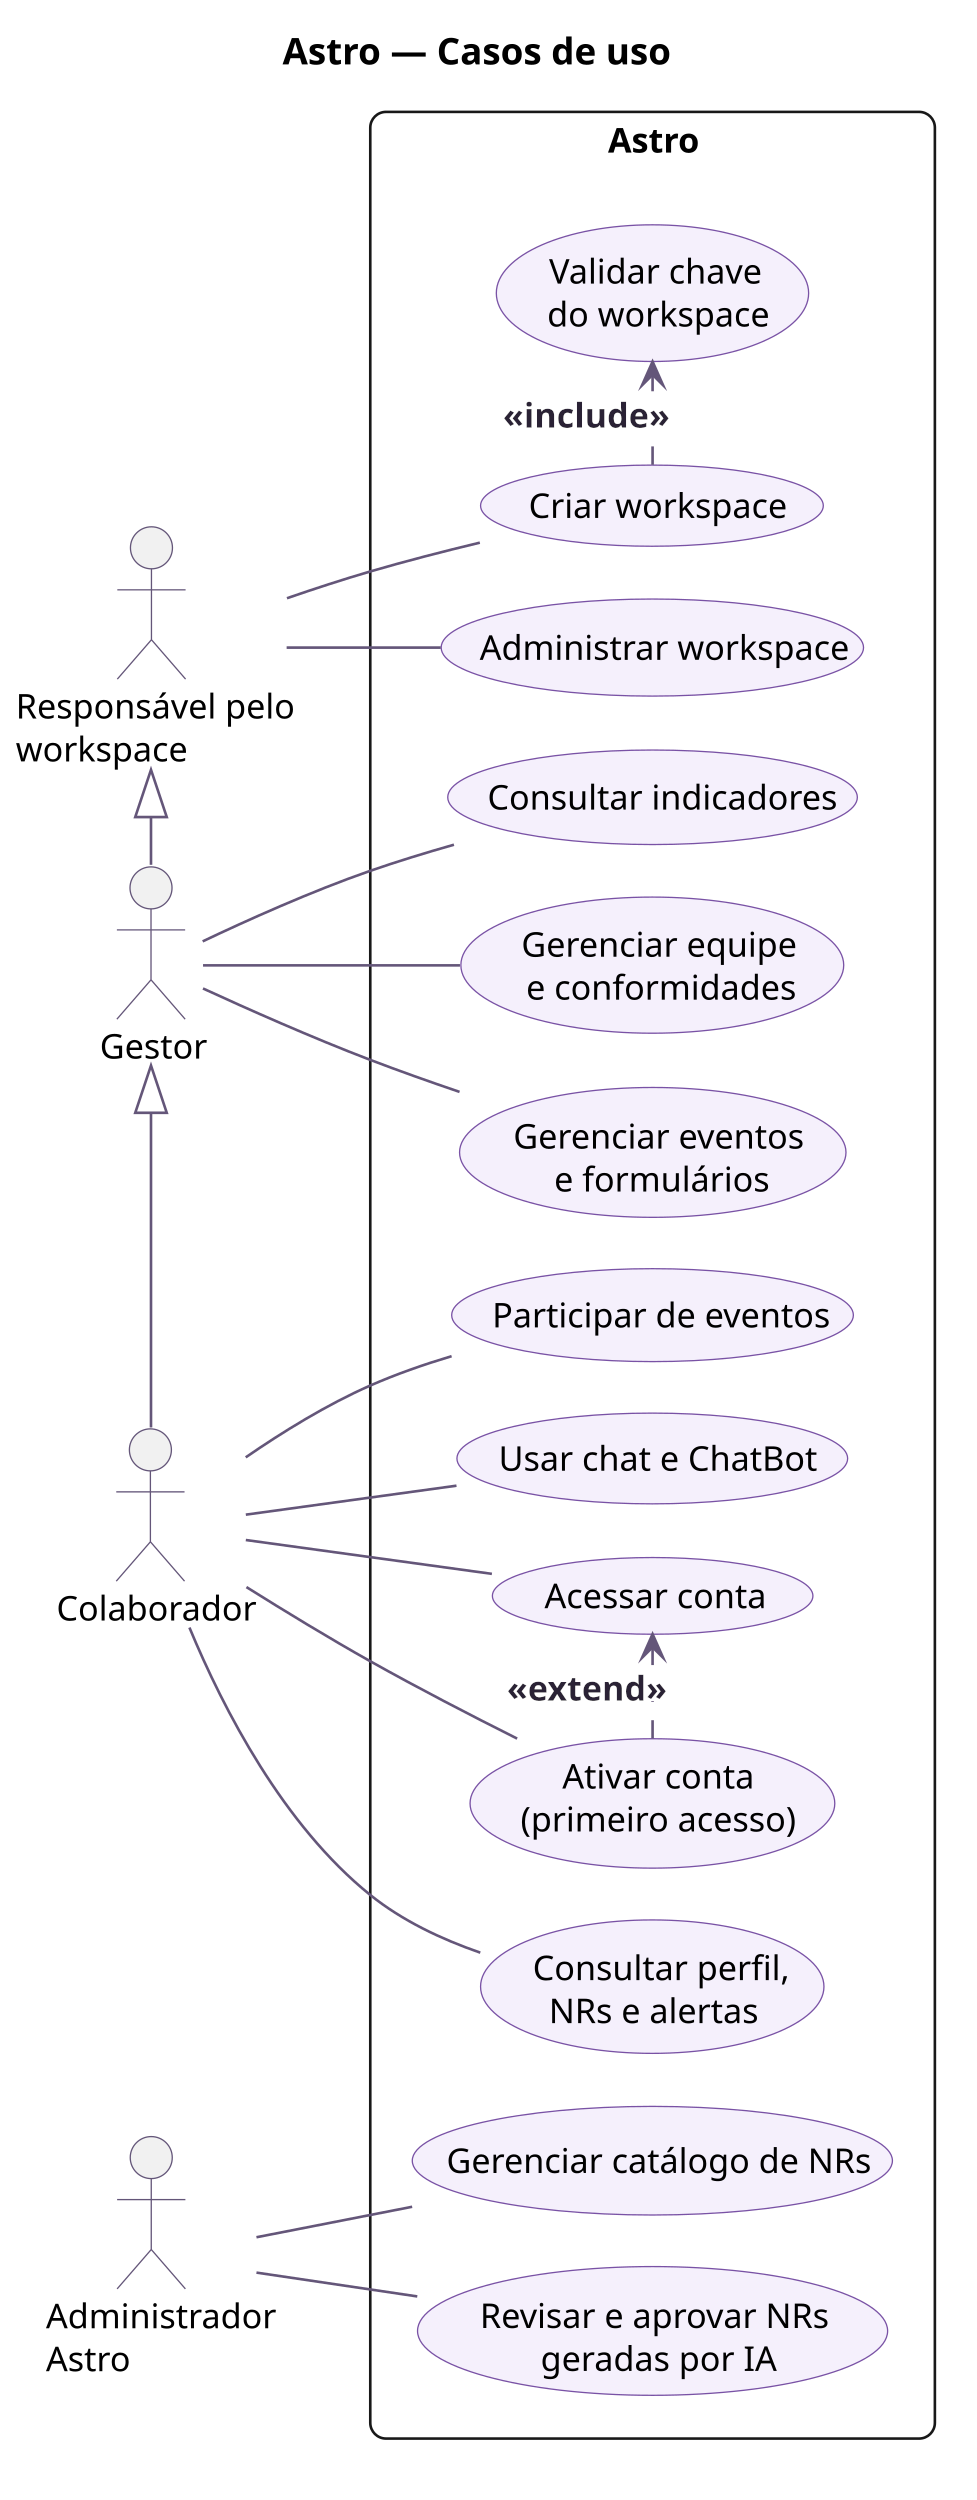
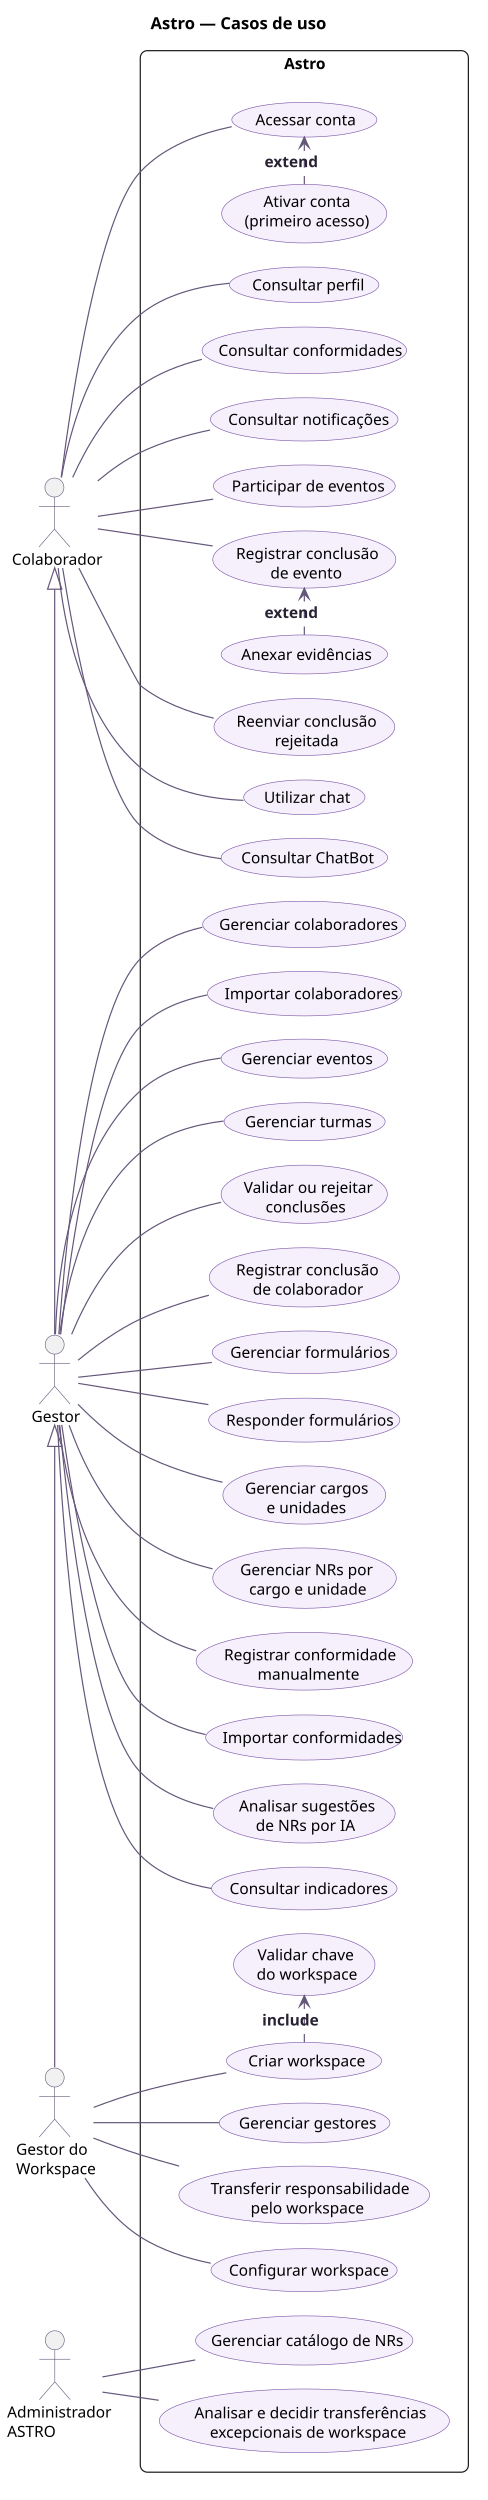
- <svg xmlns="http://www.w3.org/2000/svg" version="1.1" data-diagram-type="DESCRIPTION" style="width:372px;height:952px;background:#FFFFFF;" width="372px" height="952px" viewBox="0 0 372 952" zoomAndPan="magnify" preserveAspectRatio="none" contentStyleType="text/css">
-   <defs>
-     <filter id="bs5e0wrptd2700" x="0" y="0" width="1" height="1">
-       <feFlood flood-color="#FFFFFF" result="flood" />
-       <feComposite in="SourceGraphic" in2="flood" operator="over" />
-     </filter>
-   </defs>
+ <svg xmlns="http://www.w3.org/2000/svg" version="1.1" data-diagram-type="DESCRIPTION" style="width:410px;height:2103px;background:#FFFFFF;" width="410px" height="2103px" viewBox="0 0 410 2103" zoomAndPan="magnify" preserveAspectRatio="none" contentStyleType="text/css">
+   <defs />
  <g font-family="sans-serif" lengthAdjust="spacing">
    <g class="title" data-source-line="2">
-       <text x="107.599" y="24.533" fill="#000" font-size="14" textLength="149.803" font-weight="700">Astro — Casos de uso</text>
+       <text x="126.599" y="24.533" fill="#000" font-size="14" textLength="149.803" font-weight="700">Astro — Casos de uso</text>
    </g>
    <g class="cluster" data-qualified-name="Astro" id="ent0009" data-source-line="17">
-       <rect x="141" y="42.609" width="215" height="886" fill="none" style="stroke:#181818;stroke-width:1;" rx="6" ry="6" />
-       <text x="231.526" y="58.104" fill="#000" font-size="13" textLength="33.947" font-weight="700">Astro</text>
+       <rect x="118" y="42.609" width="276" height="2037" fill="none" style="stroke:#181818;stroke-width:1;" rx="6" ry="6" />
+       <text x="239.026" y="58.104" fill="#000" font-size="13" textLength="33.947" font-weight="700">Astro</text>
    </g>
    <g class="entity" data-qualified-name="colaborador" id="ent0001" data-source-line="10">
-       <ellipse cx="57.272" cy="552.109" rx="8" ry="8" fill="#F1F1F1" style="stroke:#645679;stroke-width:0.5;" />
-       <path d="M57.272,560.109 L57.272,587.109 M44.272,568.109 L70.272,568.109 M57.272,587.109 L44.272,602.109 M57.272,587.109 L70.272,602.109" style="stroke:#645679;stroke-width:0.5;" fill="none" />
-       <text x="21.5" y="617.104" fill="#000" font-size="13" textLength="71.544">Colaborador</text>
+       <ellipse cx="45.772" cy="410.109" rx="8" ry="8" fill="#F1F1F1" style="stroke:#645679;stroke-width:0.5;" />
+       <path d="M45.772,418.109 L45.772,445.109 M32.772,426.109 L58.772,426.109 M45.772,445.109 L32.772,460.109 M45.772,445.109 L58.772,460.109" style="stroke:#645679;stroke-width:0.5;" fill="none" />
+       <text x="10" y="475.104" fill="#000" font-size="13" textLength="71.544">Colaborador</text>
    </g>
    <g class="entity" data-qualified-name="gestor" id="ent0002" data-source-line="11">
-       <ellipse cx="57.506" cy="338.109" rx="8" ry="8" fill="#F1F1F1" style="stroke:#645679;stroke-width:0.5;" />
-       <path d="M57.506,346.109 L57.506,373.109 M44.506,354.109 L70.506,354.109 M57.506,373.109 L44.506,388.109 M57.506,373.109 L70.506,388.109" style="stroke:#645679;stroke-width:0.5;" fill="none" />
-       <text x="38" y="403.104" fill="#000" font-size="13" textLength="39.013">Gestor</text>
+       <ellipse cx="46.006" cy="1131.109" rx="8" ry="8" fill="#F1F1F1" style="stroke:#645679;stroke-width:0.5;" />
+       <path d="M46.006,1139.109 L46.006,1166.109 M33.006,1147.109 L59.006,1147.109 M46.006,1166.109 L33.006,1181.109 M46.006,1166.109 L59.006,1181.109" style="stroke:#645679;stroke-width:0.5;" fill="none" />
+       <text x="26.5" y="1196.104" fill="#000" font-size="13" textLength="39.013">Gestor</text>
    </g>
    <g class="entity" data-qualified-name="responsavel" id="ent0003" data-source-line="12">
-       <ellipse cx="57.673" cy="208.609" rx="8" ry="8" fill="#F1F1F1" style="stroke:#645679;stroke-width:0.5;" />
-       <path d="M57.673,216.609 L57.673,243.609 M44.673,224.609 L70.673,224.609 M57.673,243.609 L44.673,258.609 M57.673,243.609 L70.673,258.609" style="stroke:#645679;stroke-width:0.5;" fill="none" />
-       <text x="6" y="273.604" fill="#000" font-size="13" textLength="103.346">Responsável pelo</text>
-       <text x="6" y="289.956" fill="#000" font-size="13" textLength="62.137">workspace</text>
+       <ellipse cx="46.01" cy="1747.609" rx="8" ry="8" fill="#F1F1F1" style="stroke:#645679;stroke-width:0.5;" />
+       <path d="M46.01,1755.609 L46.01,1782.609 M33.01,1763.609 L59.01,1763.609 M46.01,1782.609 L33.01,1797.609 M46.01,1782.609 L59.01,1797.609" style="stroke:#645679;stroke-width:0.5;" fill="none" />
+       <text x="13.5" y="1812.604" fill="#000" font-size="13" textLength="57.084">Gestor do</text>
+       <text x="13.5" y="1828.956" fill="#000" font-size="13" textLength="65.019">Workspace</text>
    </g>
    <g class="entity" data-qualified-name="admin" id="ent0004" data-source-line="13">
-       <ellipse cx="57.598" cy="821.609" rx="8" ry="8" fill="#F1F1F1" style="stroke:#645679;stroke-width:0.5;" />
-       <path d="M57.598,829.609 L57.598,856.609 M44.598,837.609 L70.598,837.609 M57.598,856.609 L44.598,871.609 M57.598,856.609 L70.598,871.609" style="stroke:#645679;stroke-width:0.5;" fill="none" />
-       <text x="17.5" y="886.604" fill="#000" font-size="13" textLength="80.196">Administrador</text>
-       <text x="17.5" y="902.956" fill="#000" font-size="13" textLength="30.342">Astro</text>
+       <ellipse cx="46.098" cy="1968.609" rx="8" ry="8" fill="#F1F1F1" style="stroke:#645679;stroke-width:0.5;" />
+       <path d="M46.098,1976.609 L46.098,2003.609 M33.098,1984.609 L59.098,1984.609 M46.098,2003.609 L33.098,2018.609 M46.098,2003.609 L59.098,2018.609" style="stroke:#645679;stroke-width:0.5;" fill="none" />
+       <text x="6" y="2033.604" fill="#000" font-size="13" textLength="80.196">Administrador</text>
+       <text x="6" y="2049.956" fill="#000" font-size="13" textLength="44.783">ASTRO</text>
    </g>
    <g class="entity" data-qualified-name="Astro.criar" id="ent0010" data-source-line="18">
-       <ellipse cx="248.258" cy="192.561" rx="65.258" ry="15.452" fill="#F5F0FC" style="stroke:#7952A5;stroke-width:0.5;" />
-       <text x="201.301" y="197.237" fill="#000" font-size="13" textLength="93.914">Criar workspace</text>
+       <ellipse cx="255.758" cy="1733.561" rx="65.258" ry="15.452" fill="#F5F0FC" style="stroke:#7952A5;stroke-width:0.5;" />
+       <text x="208.801" y="1738.237" fill="#000" font-size="13" textLength="93.914">Criar workspace</text>
    </g>
    <g class="entity" data-qualified-name="Astro.validar_chave" id="ent0011" data-source-line="19">
-       <ellipse cx="248.464" cy="111.631" rx="59.464" ry="26.022" fill="#F5F0FC" style="stroke:#7952A5;stroke-width:0.5;" />
-       <text x="209.08" y="107.986" fill="#000" font-size="13" textLength="78.768">Validar chave</text>
-       <text x="208.36" y="124.337" fill="#000" font-size="13" textLength="80.209">do workspace</text>
+       <ellipse cx="255.964" cy="1652.631" rx="59.464" ry="26.022" fill="#F5F0FC" style="stroke:#7952A5;stroke-width:0.5;" />
+       <text x="216.58" y="1648.986" fill="#000" font-size="13" textLength="78.768">Validar chave</text>
+       <text x="215.86" y="1665.337" fill="#000" font-size="13" textLength="80.209">do workspace</text>
    </g>
    <g class="entity" data-qualified-name="Astro.acesso" id="ent0012" data-source-line="20">
-       <ellipse cx="248.53" cy="607.715" rx="61.03" ry="14.606" fill="#F5F0FC" style="stroke:#7952A5;stroke-width:0.5;" />
-       <text x="207.343" y="612.391" fill="#000" font-size="13" textLength="82.374">Acessar conta</text>
+       <ellipse cx="256.03" cy="100.715" rx="61.03" ry="14.606" fill="#F5F0FC" style="stroke:#7952A5;stroke-width:0.5;" />
+       <text x="214.843" y="105.391" fill="#000" font-size="13" textLength="82.374">Acessar conta</text>
    </g>
    <g class="entity" data-qualified-name="Astro.ativar" id="ent0013" data-source-line="21">
-       <ellipse cx="248.444" cy="686.749" rx="69.444" ry="24.64" fill="#F5F0FC" style="stroke:#7952A5;stroke-width:0.5;" />
-       <text x="214.122" y="681.072" fill="#000" font-size="13" textLength="68.644">Ativar conta</text>
-       <text x="198.237" y="697.423" fill="#000" font-size="13" textLength="100.414">(primeiro acesso)</text>
+       <ellipse cx="255.944" cy="179.749" rx="69.444" ry="24.64" fill="#F5F0FC" style="stroke:#7952A5;stroke-width:0.5;" />
+       <text x="221.622" y="174.072" fill="#000" font-size="13" textLength="68.644">Ativar conta</text>
+       <text x="205.737" y="190.423" fill="#000" font-size="13" textLength="100.414">(primeiro acesso)</text>
    </g>
    <g class="entity" data-qualified-name="Astro.perfil" id="ent0014" data-source-line="22">
-       <ellipse cx="248.381" cy="756.518" rx="65.381" ry="25.409" fill="#F5F0FC" style="stroke:#7952A5;stroke-width:0.5;" />
-       <text x="202.862" y="754.047" fill="#000" font-size="13" textLength="91.038">Consultar perfil,</text>
-       <text x="209.006" y="770.399" fill="#000" font-size="13" textLength="78.749">NRs e alertas</text>
-     </g>
-     <g class="entity" data-qualified-name="Astro.participar" id="ent0015" data-source-line="23">
-       <ellipse cx="248.482" cy="500.806" rx="76.482" ry="17.696" fill="#F5F0FC" style="stroke:#7952A5;stroke-width:0.5;" />
-       <text x="187.42" y="505.482" fill="#000" font-size="13" textLength="122.123">Participar de eventos</text>
-     </g>
-     <g class="entity" data-qualified-name="Astro.conversar" id="ent0016" data-source-line="24">
-       <ellipse cx="248.391" cy="555.388" rx="74.391" ry="17.278" fill="#F5F0FC" style="stroke:#7952A5;stroke-width:0.5;" />
-       <text x="189.862" y="560.063" fill="#000" font-size="13" textLength="117.057">Usar chat e ChatBot</text>
-     </g>
-     <g class="entity" data-qualified-name="Astro.equipe" id="ent0017" data-source-line="25">
-       <ellipse cx="248.393" cy="367.529" rx="72.893" ry="25.92" fill="#F5F0FC" style="stroke:#7952A5;stroke-width:0.5;" />
-       <text x="198.529" y="364.32" fill="#000" font-size="13" textLength="99.728">Gerenciar equipe</text>
-       <text x="200.338" y="380.672" fill="#000" font-size="13" textLength="96.11">e conformidades</text>
-     </g>
-     <g class="entity" data-qualified-name="Astro.operacao" id="ent0018" data-source-line="26">
-       <ellipse cx="248.575" cy="438.838" rx="73.575" ry="24.728" fill="#F5F0FC" style="stroke:#7952A5;stroke-width:0.5;" />
-       <text x="195.464" y="437.38" fill="#000" font-size="13" textLength="106.222">Gerenciar eventos</text>
-       <text x="211.007" y="453.732" fill="#000" font-size="13" textLength="75.137">e formulários</text>
-     </g>
-     <g class="entity" data-qualified-name="Astro.indicadores" id="ent0019" data-source-line="27">
-       <ellipse cx="248.489" cy="303.607" rx="77.989" ry="17.998" fill="#F5F0FC" style="stroke:#7952A5;stroke-width:0.5;" />
-       <text x="185.622" y="308.283" fill="#000" font-size="13" textLength="125.734">Consultar indicadores</text>
-     </g>
-     <g class="entity" data-qualified-name="Astro.workspace" id="ent0020" data-source-line="28">
-       <ellipse cx="248.416" cy="246.593" rx="80.416" ry="18.483" fill="#F5F0FC" style="stroke:#7952A5;stroke-width:0.5;" />
-       <text x="182.673" y="251.268" fill="#000" font-size="13" textLength="131.485">Administrar workspace</text>
-     </g>
-     <g class="entity" data-qualified-name="Astro.catalogo" id="ent0021" data-source-line="29">
-       <ellipse cx="248.417" cy="822.793" rx="91.417" ry="20.683" fill="#F5F0FC" style="stroke:#7952A5;stroke-width:0.5;" />
-       <text x="170.017" y="827.469" fill="#000" font-size="13" textLength="156.8">Gerenciar catálogo de NRs</text>
-     </g>
-     <g class="entity" data-qualified-name="Astro.aprovar_nrs" id="ent0022" data-source-line="30">
-       <ellipse cx="248.503" cy="887.624" rx="89.503" ry="24.515" fill="#F5F0FC" style="stroke:#7952A5;stroke-width:0.5;" />
-       <text x="182.76" y="886.493" fill="#000" font-size="13" textLength="131.485">Revisar e aprovar NRs</text>
-       <text x="205.866" y="902.845" fill="#000" font-size="13" textLength="85.274">geradas por IA</text>
-     </g>
-     <g class="link" data-entity-1="ent0002" data-entity-2="ent0001" id="lnk6" data-link-type="extension">
-       <polygon points="57.5,405.758,51.5,423.758,63.5,423.758,57.5,405.758" fill="none" style="stroke:#645679;stroke-width:1;stroke-linejoin:miter;stroke-miterlimit:10;" />
-       <path d="M57.5,423.758 C57.5,469.697 57.5,497.635 57.5,543.574" style="stroke:#645679;stroke-width:1;" fill="none" />
-     </g>
-     <g class="link" data-entity-1="ent0003" data-entity-2="ent0002" id="lnk8" data-link-type="extension">
-       <polygon points="57.5,293.136,51.5,311.136,63.5,311.136,57.5,293.136" fill="none" style="stroke:#645679;stroke-width:1;stroke-linejoin:miter;stroke-miterlimit:10;" />
-       <path d="M57.5,311.136 C57.5,323.199 57.5,317.262 57.5,329.324" style="stroke:#645679;stroke-width:1;" fill="none" />
-     </g>
-     <g class="link" data-entity-1="ent0003" data-entity-2="ent0010" id="lnk23" data-link-type="association">
-       <path d="M109.272,227.801 C119.7,224.21 130.653,220.633 141,217.609 C154.399,213.694 168.883,209.966 182.724,206.641" style="stroke:#645679;stroke-width:1;" fill="none" />
-     </g>
-     <g class="link" data-entity-1="ent0001" data-entity-2="ent0012" id="lnk24" data-link-type="association">
-       <path d="M93.607,586.439 C119.868,590.051 156.42,595.08 187.312,599.329" style="stroke:#645679;stroke-width:1;" fill="none" />
-     </g>
-     <g class="link" data-entity-1="ent0001" data-entity-2="ent0013" id="lnk25" data-link-type="association">
-       <path d="M93.843,604.366 C108.298,613.434 125.288,623.791 141,632.609 C158.987,642.705 179.081,653.111 196.926,662.06" style="stroke:#645679;stroke-width:1;" fill="none" />
-     </g>
-     <g class="link" data-entity-1="ent0001" data-entity-2="ent0014" id="lnk26" data-link-type="association">
-       <path d="M72.136,619.775 C85.229,651.275 107.929,694.981 141,721.609 C153.127,731.374 168.075,738.454 182.897,743.573" style="stroke:#645679;stroke-width:1;" fill="none" />
-     </g>
-     <g class="link" data-entity-1="ent0001" data-entity-2="ent0015" id="lnk27" data-link-type="association">
-       <path d="M93.572,554.956 C107.708,545.222 124.544,534.839 141,527.609 C150.78,523.313 161.377,519.604 171.966,516.432" style="stroke:#645679;stroke-width:1;" fill="none" />
-     </g>
-     <g class="link" data-entity-1="ent0001" data-entity-2="ent0016" id="lnk28" data-link-type="association">
-       <path d="M93.607,576.78 C116.131,573.681 146.227,569.541 173.828,565.744" style="stroke:#645679;stroke-width:1;" fill="none" />
-     </g>
-     <g class="link" data-entity-1="ent0002" data-entity-2="ent0017" id="lnk29" data-link-type="association">
-       <path d="M77.313,367.609 C100.095,367.609 139.815,367.609 175.154,367.609" style="stroke:#645679;stroke-width:1;" fill="none" />
-     </g>
-     <g class="link" data-entity-1="ent0002" data-entity-2="ent0018" id="lnk30" data-link-type="association">
-       <path d="M77.296,376.414 C93.884,384.038 118.807,395.142 141,403.609 C151.91,407.772 163.557,411.906 174.995,415.796" style="stroke:#645679;stroke-width:1;" fill="none" />
-     </g>
-     <g class="link" data-entity-1="ent0002" data-entity-2="ent0019" id="lnk31" data-link-type="association">
-       <path d="M77.175,358.471 C93.684,350.633 118.561,339.402 141,331.609 C151.204,328.066 162.091,324.722 172.863,321.663" style="stroke:#645679;stroke-width:1;" fill="none" />
-     </g>
-     <g class="link" data-entity-1="ent0003" data-entity-2="ent0020" id="lnk32" data-link-type="association">
-       <path d="M109.149,246.609 C127.19,246.609 147.972,246.609 167.854,246.609" style="stroke:#645679;stroke-width:1;" fill="none" />
-     </g>
-     <g class="link" data-entity-1="ent0004" data-entity-2="ent0021" id="lnk33" data-link-type="association">
-       <path d="M97.661,851.943 C114.961,848.556 136.081,844.422 156.944,840.337" style="stroke:#645679;stroke-width:1;" fill="none" />
-     </g>
-     <g class="link" data-entity-1="ent0004" data-entity-2="ent0022" id="lnk34" data-link-type="association">
-       <path d="M97.661,865.411 C115.501,868.054 137.405,871.299 158.899,874.483" style="stroke:#645679;stroke-width:1;" fill="none" />
-     </g>
-     <g class="link" data-entity-1="ent0010" data-entity-2="ent0011" id="lnk35" data-link-type="dependency">
-       <polygon points="248.5,137.698,244.5,146.698,248.5,142.698,252.5,146.698,248.5,137.698" fill="#645679" style="stroke:#645679;stroke-width:1;stroke-linejoin:miter;stroke-miterlimit:10;" />
-       <path d="M248.5,176.992 C248.5,165.867 248.5,155.651 248.5,142.698" style="stroke:#645679;stroke-width:1;stroke-dasharray:7,7;" fill="none" />
-       <text x="191.5" y="162.854" fill="#292234" font-size="13" textLength="85.249" font-weight="700" filter="url(#bs5e0wrptd2700)">       «include»</text>
-     </g>
-     <g class="link" data-entity-1="ent0013" data-entity-2="ent0012" id="lnk36" data-link-type="dependency">
-       <polygon points="248.5,622.26,244.5,631.26,248.5,627.26,252.5,631.26,248.5,622.26" fill="#645679" style="stroke:#645679;stroke-width:1;stroke-linejoin:miter;stroke-miterlimit:10;" />
-       <path d="M248.5,662.046 C248.5,649.002 248.5,638.408 248.5,627.26" style="stroke:#645679;stroke-width:1;stroke-dasharray:7,7;" fill="none" />
-       <text x="193" y="647.604" fill="#292234" font-size="13" textLength="81.644" font-weight="700" filter="url(#bs5e0wrptd2700)">       «extend»</text>
+       <ellipse cx="255.849" cy="239.579" rx="62.849" ry="14.97" fill="#F5F0FC" style="stroke:#7952A5;stroke-width:0.5;" />
+       <text x="212.136" y="244.255" fill="#000" font-size="13" textLength="87.426">Consultar perfil</text>
+     </g>
+     <g class="entity" data-qualified-name="Astro.consultar_conformidades" id="ent0015" data-source-line="23">
+       <ellipse cx="256.02" cy="294.713" rx="86.02" ry="19.604" fill="#F5F0FC" style="stroke:#7952A5;stroke-width:0.5;" />
+       <text x="183.762" y="299.389" fill="#000" font-size="13" textLength="144.517">Consultar conformidades</text>
+     </g>
+     <g class="entity" data-qualified-name="Astro.notificacoes" id="ent0016" data-source-line="24">
+       <ellipse cx="255.899" cy="352.789" rx="78.899" ry="18.18" fill="#F5F0FC" style="stroke:#7952A5;stroke-width:0.5;" />
+       <text x="191.949" y="357.465" fill="#000" font-size="13" textLength="127.899">Consultar notificações</text>
+     </g>
+     <g class="entity" data-qualified-name="Astro.participar" id="ent0017" data-source-line="25">
+       <ellipse cx="255.982" cy="408.806" rx="76.482" ry="17.696" fill="#F5F0FC" style="stroke:#7952A5;stroke-width:0.5;" />
+       <text x="194.92" y="413.482" fill="#000" font-size="13" textLength="122.123">Participar de eventos</text>
+     </g>
+     <g class="entity" data-qualified-name="Astro.concluir" id="ent0018" data-source-line="26">
+       <ellipse cx="255.987" cy="470.67" rx="76.987" ry="24.061" fill="#F5F0FC" style="stroke:#7952A5;stroke-width:0.5;" />
+       <text x="198.544" y="470.248" fill="#000" font-size="13" textLength="114.886">Registrar conclusão</text>
+       <text x="227.435" y="486.6" fill="#000" font-size="13" textLength="57.104">de evento</text>
+     </g>
+     <g class="entity" data-qualified-name="Astro.evidencias" id="ent0019" data-source-line="27">
+       <ellipse cx="256.024" cy="550.514" rx="70.024" ry="16.405" fill="#F5F0FC" style="stroke:#7952A5;stroke-width:0.5;" />
+       <text x="202.91" y="555.19" fill="#000" font-size="13" textLength="106.228">Anexar evidências</text>
+     </g>
+     <g class="entity" data-qualified-name="Astro.reenviar" id="ent0020" data-source-line="28">
+       <ellipse cx="256.026" cy="611.526" rx="76.026" ry="23.917" fill="#F5F0FC" style="stroke:#7952A5;stroke-width:0.5;" />
+       <text x="198.938" y="611.334" fill="#000" font-size="13" textLength="114.175">Reenviar conclusão</text>
+       <text x="231.092" y="627.686" fill="#000" font-size="13" textLength="49.867">rejeitada</text>
+     </g>
+     <g class="entity" data-qualified-name="Astro.chat" id="ent0021" data-source-line="29">
+       <ellipse cx="256.018" cy="670.672" rx="51.018" ry="14.562" fill="#F5F0FC" style="stroke:#7952A5;stroke-width:0.5;" />
+       <text x="222.064" y="675.347" fill="#000" font-size="13" textLength="67.907">Utilizar chat</text>
+     </g>
+     <g class="entity" data-qualified-name="Astro.chatbot" id="ent0022" data-source-line="30">
+       <ellipse cx="256.021" cy="721.514" rx="70.021" ry="16.404" fill="#F5F0FC" style="stroke:#7952A5;stroke-width:0.5;" />
+       <text x="202.91" y="726.189" fill="#000" font-size="13" textLength="106.222">Consultar ChatBot</text>
+     </g>
+     <g class="entity" data-qualified-name="Astro.equipe" id="ent0023" data-source-line="31">
+       <ellipse cx="255.894" cy="777.588" rx="85.394" ry="19.479" fill="#F5F0FC" style="stroke:#7952A5;stroke-width:0.5;" />
+       <text x="184.356" y="782.264" fill="#000" font-size="13" textLength="143.076">Gerenciar colaboradores</text>
+     </g>
+     <g class="entity" data-qualified-name="Astro.importar_colaboradores" id="ent0024" data-source-line="32">
+       <ellipse cx="256.157" cy="835.841" rx="81.657" ry="18.731" fill="#F5F0FC" style="stroke:#7952A5;stroke-width:0.5;" />
+       <text x="188.957" y="840.516" fill="#000" font-size="13" textLength="134.399">Importar colaboradores</text>
+     </g>
+     <g class="entity" data-qualified-name="Astro.eventos" id="ent0025" data-source-line="33">
+       <ellipse cx="256.021" cy="890.514" rx="70.021" ry="16.404" fill="#F5F0FC" style="stroke:#7952A5;stroke-width:0.5;" />
+       <text x="202.91" y="895.189" fill="#000" font-size="13" textLength="106.222">Gerenciar eventos</text>
+     </g>
+     <g class="entity" data-qualified-name="Astro.turmas" id="ent0026" data-source-line="34">
+       <ellipse cx="256.247" cy="943.559" rx="67.747" ry="15.949" fill="#F5F0FC" style="stroke:#7952A5;stroke-width:0.5;" />
+       <text x="206.037" y="948.234" fill="#000" font-size="13" textLength="100.42">Gerenciar turmas</text>
+     </g>
+     <g class="entity" data-qualified-name="Astro.validar_conclusoes" id="ent0027" data-source-line="35">
+       <ellipse cx="255.922" cy="1004.59" rx="69.922" ry="24.48" fill="#F5F0FC" style="stroke:#7952A5;stroke-width:0.5;" />
+       <text x="204.978" y="1003.512" fill="#000" font-size="13" textLength="101.886">Validar ou rejeitar</text>
+       <text x="223.402" y="1019.863" fill="#000" font-size="13" textLength="65.038">conclusões</text>
+     </g>
+     <g class="entity" data-qualified-name="Astro.concluir_colaborador" id="ent0028" data-source-line="36">
+       <ellipse cx="255.993" cy="1074.526" rx="79.993" ry="24.917" fill="#F5F0FC" style="stroke:#7952A5;stroke-width:0.5;" />
+       <text x="198.55" y="1072.784" fill="#000" font-size="13" textLength="114.886">Registrar conclusão</text>
+       <text x="212.629" y="1089.136" fill="#000" font-size="13" textLength="86.728">de colaborador</text>
+     </g>
+     <g class="entity" data-qualified-name="Astro.formularios" id="ent0029" data-source-line="37">
+       <ellipse cx="256.175" cy="1137.544" rx="77.675" ry="17.935" fill="#F5F0FC" style="stroke:#7952A5;stroke-width:0.5;" />
+       <text x="193.683" y="1142.22" fill="#000" font-size="13" textLength="124.985">Gerenciar formulários</text>
+     </g>
+     <g class="entity" data-qualified-name="Astro.responder_formularios" id="ent0030" data-source-line="38">
+       <ellipse cx="255.924" cy="1194.594" rx="80.424" ry="18.485" fill="#F5F0FC" style="stroke:#7952A5;stroke-width:0.5;" />
+       <text x="190.172" y="1199.27" fill="#000" font-size="13" textLength="131.504">Responder formulários</text>
+     </g>
+     <g class="entity" data-qualified-name="Astro.estrutura" id="ent0031" data-source-line="39">
+       <ellipse cx="255.987" cy="1257.588" rx="68.487" ry="24.479" fill="#F5F0FC" style="stroke:#7952A5;stroke-width:0.5;" />
+       <text x="206.133" y="1256.513" fill="#000" font-size="13" textLength="99.709">Gerenciar cargos</text>
+       <text x="224.183" y="1272.864" fill="#000" font-size="13" textLength="63.61">e unidades</text>
+     </g>
+     <g class="entity" data-qualified-name="Astro.nrs_estrutura" id="ent0032" data-source-line="40">
+       <ellipse cx="256.182" cy="1327.496" rx="77.182" ry="25.387" fill="#F5F0FC" style="stroke:#7952A5;stroke-width:0.5;" />
+       <text x="201.998" y="1325.057" fill="#000" font-size="13" textLength="108.367">Gerenciar NRs por</text>
+       <text x="209.561" y="1341.409" fill="#000" font-size="13" textLength="93.241">cargo e unidade</text>
+     </g>
+     <g class="entity" data-qualified-name="Astro.conformidade_manual" id="ent0033" data-source-line="41">
+       <ellipse cx="256.011" cy="1397.411" rx="91.011" ry="24.302" fill="#F5F0FC" style="stroke:#7952A5;stroke-width:0.5;" />
+       <text x="188.453" y="1396.61" fill="#000" font-size="13" textLength="135.116">Registrar conformidade</text>
+       <text x="216.627" y="1412.962" fill="#000" font-size="13" textLength="78.768">manualmente</text>
+     </g>
+     <g class="entity" data-qualified-name="Astro.importar_conformidades" id="ent0034" data-source-line="42">
+       <ellipse cx="255.891" cy="1461.588" rx="82.891" ry="18.978" fill="#F5F0FC" style="stroke:#7952A5;stroke-width:0.5;" />
+       <text x="187.251" y="1466.263" fill="#000" font-size="13" textLength="137.281">Importar conformidades</text>
+     </g>
+     <g class="entity" data-qualified-name="Astro.sugestoes" id="ent0035" data-source-line="43">
+       <ellipse cx="255.952" cy="1525.479" rx="76.452" ry="24.869" fill="#F5F0FC" style="stroke:#7952A5;stroke-width:0.5;" />
+       <text x="201.032" y="1523.808" fill="#000" font-size="13" textLength="109.84">Analisar sugestões</text>
+       <text x="215.131" y="1540.16" fill="#000" font-size="13" textLength="81.644">de NRs por IA</text>
+     </g>
+     <g class="entity" data-qualified-name="Astro.indicadores" id="ent0036" data-source-line="44">
+       <ellipse cx="255.989" cy="1588.607" rx="77.989" ry="17.998" fill="#F5F0FC" style="stroke:#7952A5;stroke-width:0.5;" />
+       <text x="193.122" y="1593.283" fill="#000" font-size="13" textLength="125.734">Consultar indicadores</text>
+     </g>
+     <g class="entity" data-qualified-name="Astro.gestores" id="ent0037" data-source-line="45">
+       <ellipse cx="256.249" cy="1785.859" rx="71.749" ry="16.75" fill="#F5F0FC" style="stroke:#7952A5;stroke-width:0.5;" />
+       <text x="200.974" y="1790.535" fill="#000" font-size="13" textLength="110.551">Gerenciar gestores</text>
+     </g>
+     <g class="entity" data-qualified-name="Astro.transferir" id="ent0038" data-source-line="46">
+       <ellipse cx="255.968" cy="1846.383" rx="105.468" ry="24.273" fill="#F5F0FC" style="stroke:#7952A5;stroke-width:0.5;" />
+       <text x="177.206" y="1845.626" fill="#000" font-size="13" textLength="157.523">Transferir responsabilidade</text>
+       <text x="210.804" y="1861.978" fill="#000" font-size="13" textLength="90.327">pelo workspace</text>
+     </g>
+     <g class="entity" data-qualified-name="Astro.workspace" id="ent0039" data-source-line="47">
+       <ellipse cx="255.787" cy="1909.667" rx="78.287" ry="18.057" fill="#F5F0FC" style="stroke:#7952A5;stroke-width:0.5;" />
+       <text x="192.565" y="1914.343" fill="#000" font-size="13" textLength="126.445">Configurar workspace</text>
+     </g>
+     <g class="entity" data-qualified-name="Astro.catalogo" id="ent0040" data-source-line="48">
+       <ellipse cx="255.917" cy="1968.793" rx="91.417" ry="20.683" fill="#F5F0FC" style="stroke:#7952A5;stroke-width:0.5;" />
+       <text x="177.517" y="1973.469" fill="#000" font-size="13" textLength="156.8">Gerenciar catálogo de NRs</text>
+     </g>
+     <g class="entity" data-qualified-name="Astro.transferencia_excepcional" id="ent0041" data-source-line="49">
+       <ellipse cx="256.027" cy="2036.415" rx="122.027" ry="26.805" fill="#F5F0FC" style="stroke:#7952A5;stroke-width:0.5;" />
+       <text x="163.538" y="2034.282" fill="#000" font-size="13" textLength="184.977">Analisar e decidir transferências</text>
+       <text x="176.538" y="2050.634" fill="#000" font-size="13" textLength="158.977">excepcionais de workspace</text>
+     </g>
+     <g class="link" data-entity-1="ent0001" data-entity-2="ent0002" id="lnk6" data-link-type="extension">
+       <polygon points="46,477.627,40,495.627,52,495.627,46,477.627" fill="none" style="stroke:#645679;stroke-width:1;stroke-linejoin:miter;stroke-miterlimit:10;" />
+       <path d="M46,495.627 C46,710.614 46,907.601 46,1122.588" style="stroke:#645679;stroke-width:1;" fill="none" />
+     </g>
+     <g class="link" data-entity-1="ent0002" data-entity-2="ent0003" id="lnk8" data-link-type="extension">
+       <polygon points="46,1198.73,40,1216.73,52,1216.73,46,1198.73" fill="none" style="stroke:#645679;stroke-width:1;stroke-linejoin:miter;stroke-miterlimit:10;" />
+       <path d="M46,1216.73 C46,1396.793 46,1558.855 46,1738.917" style="stroke:#645679;stroke-width:1;" fill="none" />
+     </g>
+     <g class="link" data-entity-1="ent0003" data-entity-2="ent0010" id="lnk42" data-link-type="association">
+       <path d="M78.802,1772.704 C90.927,1768.118 104.967,1763.207 118,1759.609 C141.337,1753.169 167.346,1747.792 190.379,1743.632" style="stroke:#645679;stroke-width:1;" fill="none" />
+     </g>
+     <g class="link" data-entity-1="ent0001" data-entity-2="ent0012" id="lnk43" data-link-type="association">
+       <path d="M51.501,401.575 C60.626,330.619 83.42,181.869 118,144.609 C137.798,123.277 167.948,112.249 194.929,106.563" style="stroke:#645679;stroke-width:1;" fill="none" />
+     </g>
+     <g class="link" data-entity-1="ent0001" data-entity-2="ent0014" id="lnk44" data-link-type="association">
+       <path d="M51.692,401.566 C58.776,361.199 76.161,298.646 118,264.609 C138.818,247.673 167.34,240.724 192.97,238.285" style="stroke:#645679;stroke-width:1;" fill="none" />
+     </g>
+     <g class="link" data-entity-1="ent0001" data-entity-2="ent0015" id="lnk45" data-link-type="association">
+       <path d="M61.138,401.598 C72.613,375.985 91.296,343.538 118,324.609 C133.196,313.838 151.544,306.825 169.803,302.286" style="stroke:#645679;stroke-width:1;" fill="none" />
+     </g>
+     <g class="link" data-entity-1="ent0001" data-entity-2="ent0016" id="lnk46" data-link-type="association">
+       <path d="M82.171,404.616 C92.922,395.591 105.285,386.712 118,380.609 C136.166,371.891 156.953,365.882 176.753,361.743" style="stroke:#645679;stroke-width:1;" fill="none" />
+     </g>
+     <g class="link" data-entity-1="ent0001" data-entity-2="ent0017" id="lnk47" data-link-type="association">
+       <path d="M82.284,434.351 C108.827,430.395 146.177,424.828 179.358,419.883" style="stroke:#645679;stroke-width:1;" fill="none" />
+     </g>
+     <g class="link" data-entity-1="ent0001" data-entity-2="ent0018" id="lnk48" data-link-type="association">
+       <path d="M82.284,444.868 C108.711,448.807 145.851,454.342 178.923,459.271" style="stroke:#645679;stroke-width:1;" fill="none" />
+     </g>
+     <g class="link" data-entity-1="ent0001" data-entity-2="ent0020" id="lnk49" data-link-type="association">
+       <path d="M66.349,477.861 C86.616,517.789 115.824,574.88 118,576.609 C135.587,590.582 158.104,599.038 179.779,604.136" style="stroke:#645679;stroke-width:1;" fill="none" />
+     </g>
+     <g class="link" data-entity-1="ent0001" data-entity-2="ent0021" id="lnk50" data-link-type="association">
+       <path d="M48.974,477.898 C53.56,524.795 68.644,603.213 118,645.609 C141.659,665.932 176.261,672.121 204.771,673.261" style="stroke:#645679;stroke-width:1;" fill="none" />
+     </g>
+     <g class="link" data-entity-1="ent0001" data-entity-2="ent0022" id="lnk51" data-link-type="association">
+       <path d="M52.658,477.815 C62.87,541.495 86.302,665.262 118,694.609 C136.233,711.491 161.829,719.182 185.967,722.337" style="stroke:#645679;stroke-width:1;" fill="none" />
+     </g>
+     <g class="link" data-entity-1="ent0002" data-entity-2="ent0023" id="lnk52" data-link-type="association">
+       <path d="M49.468,1122.369 C55.563,1040.262 74.134,850.945 118,806.609 C131.936,792.524 150.884,784.468 170.24,780.03" style="stroke:#645679;stroke-width:1;" fill="none" />
+     </g>
+     <g class="link" data-entity-1="ent0002" data-entity-2="ent0024" id="lnk53" data-link-type="association">
+       <path d="M51.038,1122.523 C59.436,1050.707 81.136,899.274 118,863.609 C133.092,849.008 153.626,841.077 174.202,836.976" style="stroke:#645679;stroke-width:1;" fill="none" />
+     </g>
+     <g class="link" data-entity-1="ent0002" data-entity-2="ent0025" id="lnk54" data-link-type="association">
+       <path d="M46.646,1122.289 C48.356,1068.345 59.932,970.69 118,917.609 C136.251,900.926 161.707,893.251 185.73,890.054" style="stroke:#645679;stroke-width:1;" fill="none" />
+     </g>
+     <g class="link" data-entity-1="ent0002" data-entity-2="ent0026" id="lnk55" data-link-type="association">
+       <path d="M50.251,1122.4 C56.106,1078.646 72.455,1008.067 118,969.609 C137.33,953.288 163.707,945.959 188.157,943.001" style="stroke:#645679;stroke-width:1;" fill="none" />
+     </g>
+     <g class="link" data-entity-1="ent0002" data-entity-2="ent0027" id="lnk56" data-link-type="association">
+       <path d="M60.259,1122.368 C71.543,1095.361 90.365,1060.406 118,1039.609 C137.517,1024.922 162.558,1016.364 185.882,1011.39" style="stroke:#645679;stroke-width:1;" fill="none" />
+     </g>
+     <g class="link" data-entity-1="ent0002" data-entity-2="ent0028" id="lnk57" data-link-type="association">
+       <path d="M65.662,1144.218 C79.316,1133.003 98.745,1118.593 118,1109.609 C136.02,1101.203 156.352,1094.612 175.729,1089.529" style="stroke:#645679;stroke-width:1;" fill="none" />
+     </g>
+     <g class="link" data-entity-1="ent0002" data-entity-2="ent0029" id="lnk58" data-link-type="association">
+       <path d="M65.825,1158.528 C91.126,1155.73 137.614,1150.59 178.173,1146.105" style="stroke:#645679;stroke-width:1;" fill="none" />
+     </g>
+     <g class="link" data-entity-1="ent0002" data-entity-2="ent0030" id="lnk59" data-link-type="association">
+       <path d="M65.825,1163.687 C90.526,1167.724 135.421,1175.063 175.278,1181.578" style="stroke:#645679;stroke-width:1;" fill="none" />
+     </g>
+     <g class="link" data-entity-1="ent0002" data-entity-2="ent0031" id="lnk60" data-link-type="association">
+       <path d="M65.607,1181.286 C78.94,1194.906 98.01,1212.101 118,1222.609 C139.295,1233.804 164.362,1241.556 187.194,1246.862" style="stroke:#645679;stroke-width:1;" fill="none" />
+     </g>
+     <g class="link" data-entity-1="ent0002" data-entity-2="ent0032" id="lnk61" data-link-type="association">
+       <path d="M58.158,1198.902 C68.802,1228.746 87.767,1268.964 118,1292.609 C135.403,1306.22 157.503,1314.587 178.845,1319.714" style="stroke:#645679;stroke-width:1;" fill="none" />
+     </g>
+     <g class="link" data-entity-1="ent0002" data-entity-2="ent0033" id="lnk62" data-link-type="association">
+       <path d="M49.674,1198.667 C54.978,1244.484 70.801,1320.616 118,1363.609 C131.135,1375.574 147.818,1383.488 164.986,1388.687" style="stroke:#645679;stroke-width:1;" fill="none" />
+     </g>
+     <g class="link" data-entity-1="ent0002" data-entity-2="ent0034" id="lnk63" data-link-type="association">
+       <path d="M51.961,1198.613 C61.475,1265.568 84.37,1400.516 118,1432.609 C132.862,1446.792 152.839,1454.772 172.935,1459.098" style="stroke:#645679;stroke-width:1;" fill="none" />
+     </g>
+     <g class="link" data-entity-1="ent0002" data-entity-2="ent0035" id="lnk64" data-link-type="association">
+       <path d="M50.225,1198.783 C57.556,1276.459 78.021,1449.073 118,1490.609 C134.087,1507.323 156.966,1516.467 179.43,1521.352" style="stroke:#645679;stroke-width:1;" fill="none" />
+     </g>
+     <g class="link" data-entity-1="ent0002" data-entity-2="ent0036" id="lnk65" data-link-type="association">
+       <path d="M48.461,1198.683 C52.707,1288.405 68.102,1509.4 118,1560.609 C133.671,1576.692 155.904,1584.809 177.911,1588.615" style="stroke:#645679;stroke-width:1;" fill="none" />
+     </g>
+     <g class="link" data-entity-1="ent0003" data-entity-2="ent0037" id="lnk66" data-link-type="association">
+       <path d="M78.591,1785.609 C106.548,1785.609 148.364,1785.609 184.268,1785.609" style="stroke:#645679;stroke-width:1;" fill="none" />
+     </g>
+     <g class="link" data-entity-1="ent0003" data-entity-2="ent0038" id="lnk67" data-link-type="association">
+       <path d="M78.524,1798.529 C90.739,1803.289 104.911,1808.513 118,1812.609 C128.524,1815.903 139.582,1819.09 150.66,1822.105" style="stroke:#645679;stroke-width:1;" fill="none" />
+     </g>
+     <g class="link" data-entity-1="ent0003" data-entity-2="ent0039" id="lnk68" data-link-type="association">
+       <path d="M71.503,1832.199 C83.251,1850.251 98.95,1869.458 118,1881.609 C135.602,1892.837 156.838,1899.681 177.281,1903.819" style="stroke:#645679;stroke-width:1;" fill="none" />
+     </g>
+     <g class="link" data-entity-1="ent0004" data-entity-2="ent0040" id="lnk69" data-link-type="association">
+       <path d="M86.123,1999.462 C108.247,1995.42 136.893,1990.187 164.288,1985.182" style="stroke:#645679;stroke-width:1;" fill="none" />
+     </g>
+     <g class="link" data-entity-1="ent0004" data-entity-2="ent0041" id="lnk70" data-link-type="association">
+       <path d="M86.123,2012.252 C100.01,2014.255 116.465,2016.628 133.568,2019.095" style="stroke:#645679;stroke-width:1;" fill="none" />
+     </g>
+     <g class="link" data-entity-1="ent0010" data-entity-2="ent0011" id="lnk71" data-link-type="dependency">
+       <polygon points="256,1678.698,252,1687.698,256,1683.698,260,1687.698,256,1678.698" fill="#645679" style="stroke:#645679;stroke-width:1;stroke-linejoin:miter;stroke-miterlimit:10;" />
+       <path d="M256,1717.992 C256,1706.867 256,1696.651 256,1683.698" style="stroke:#645679;stroke-width:1;stroke-dasharray:7,7;" fill="none" />
+       <text x="220.5" y="1703.854" fill="#292234" font-size="13" textLength="45.506" font-weight="700">include</text>
+     </g>
+     <g class="link" data-entity-1="ent0013" data-entity-2="ent0012" id="lnk72" data-link-type="dependency">
+       <polygon points="256,115.26,252,124.26,256,120.26,260,124.26,256,115.26" fill="#645679" style="stroke:#645679;stroke-width:1;stroke-linejoin:miter;stroke-miterlimit:10;" />
+       <path d="M256,155.046 C256,142.002 256,131.408 256,120.26" style="stroke:#645679;stroke-width:1;stroke-dasharray:7,7;" fill="none" />
+       <text x="222.5" y="140.604" fill="#292234" font-size="13" textLength="41.901" font-weight="700">extend</text>
+     </g>
+     <g class="link" data-entity-1="ent0019" data-entity-2="ent0018" id="lnk73" data-link-type="dependency">
+       <polygon points="256,494.754,252,503.754,256,499.754,260,503.754,256,494.754" fill="#645679" style="stroke:#645679;stroke-width:1;stroke-linejoin:miter;stroke-miterlimit:10;" />
+       <path d="M256,534.033 C256,522.683 256,512.448 256,499.754" style="stroke:#645679;stroke-width:1;stroke-dasharray:7,7;" fill="none" />
+       <text x="222.5" y="519.854" fill="#292234" font-size="13" textLength="41.901" font-weight="700">extend</text>
    </g>
  </g>
</svg>
